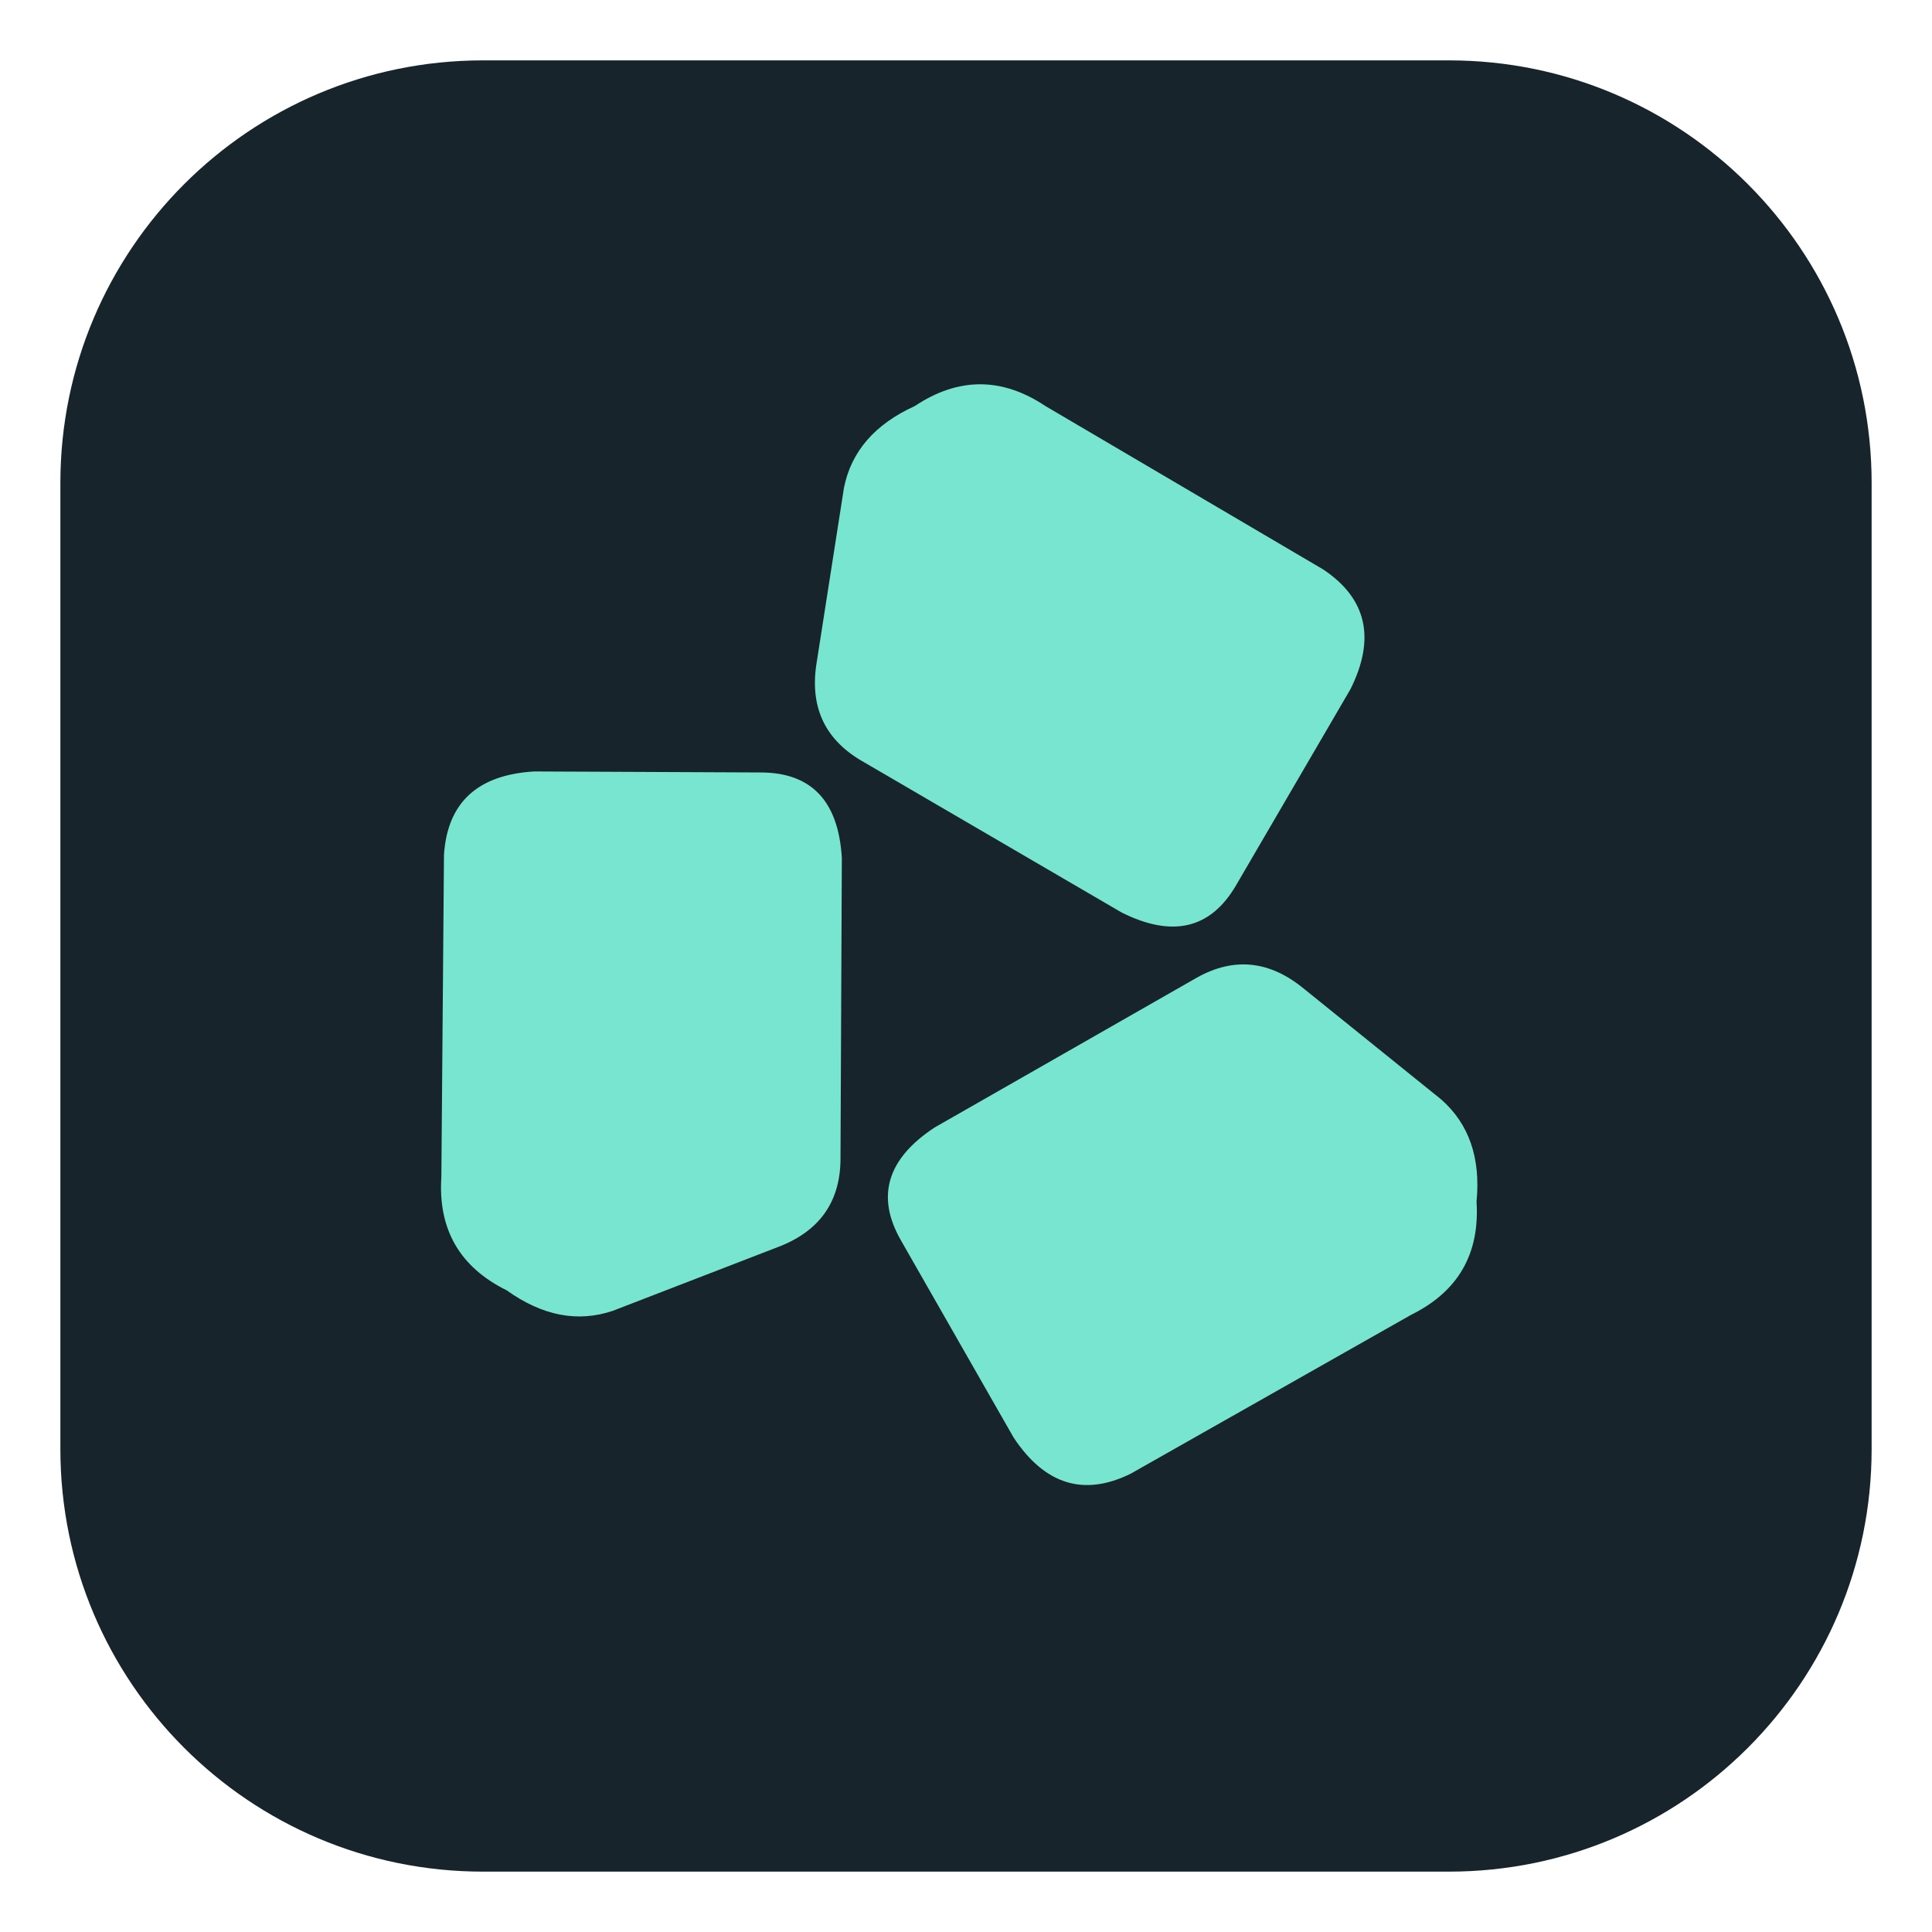
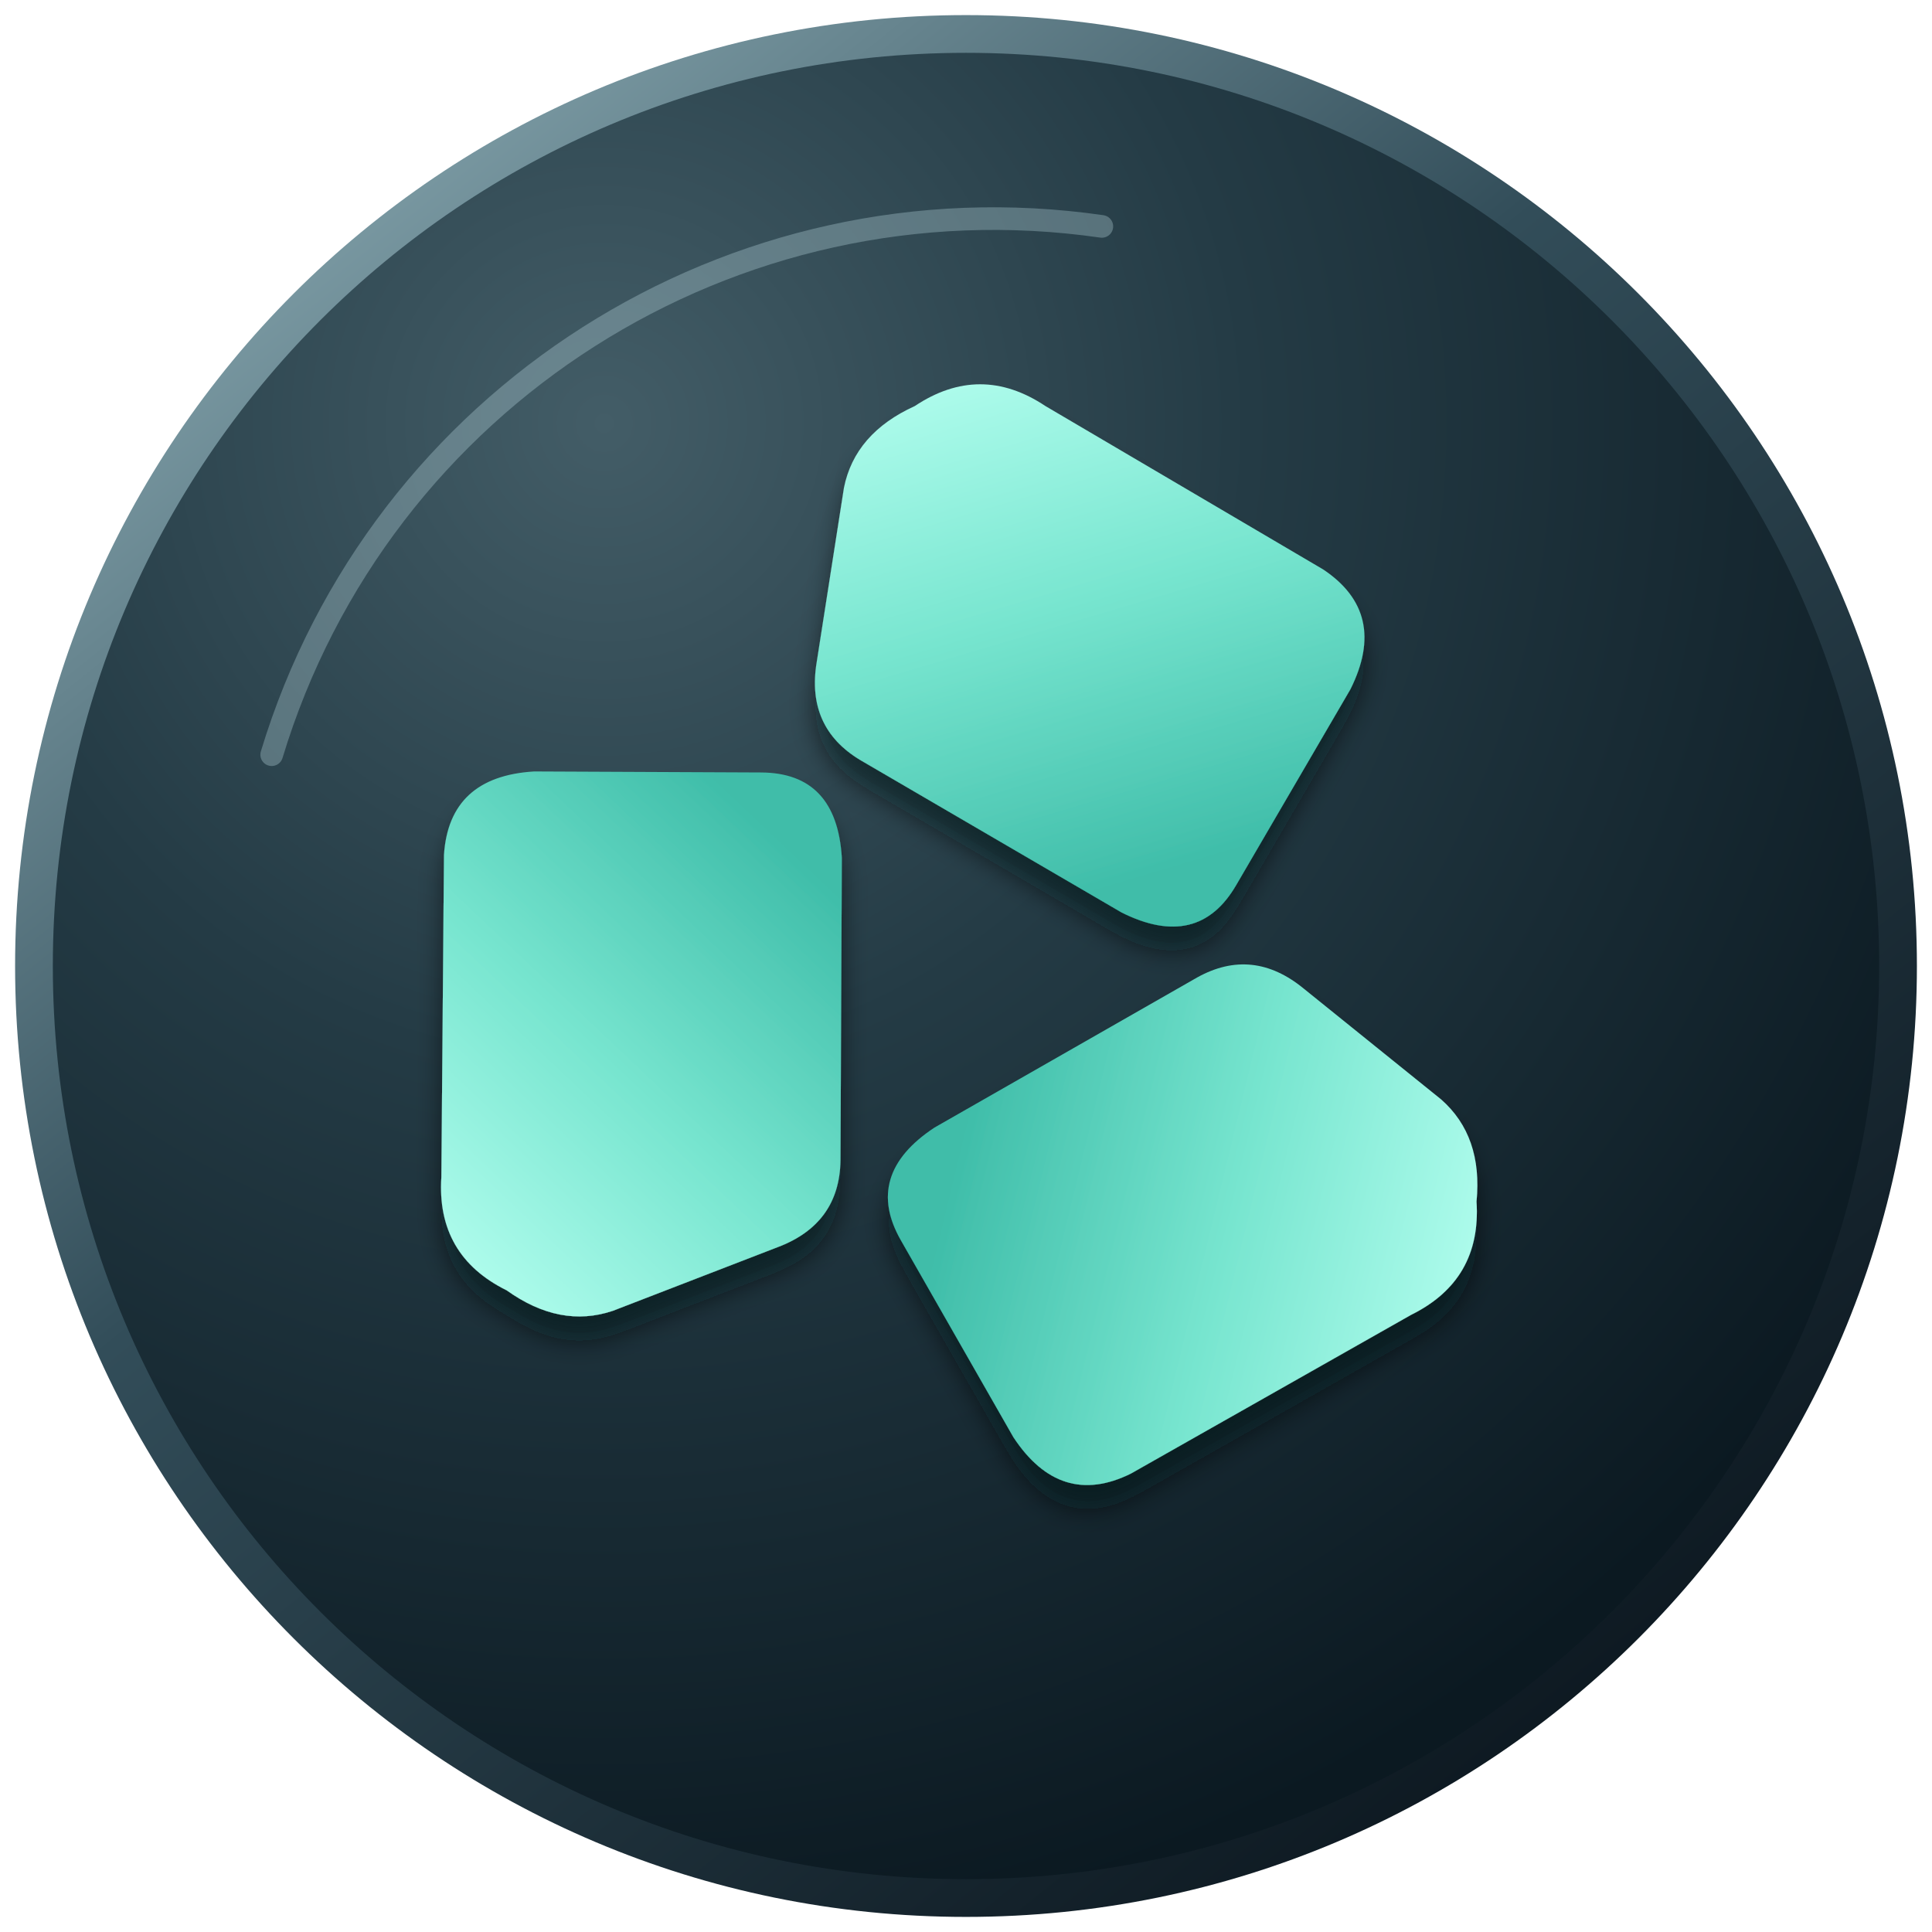
<svg xmlns="http://www.w3.org/2000/svg" viewBox="0 0 256 256">
-   <rect x="8" y="8" width="240" height="240" rx="56" fill="#17242b" />
-   <g fill="#77e5cf" transform="translate(23.04 23.04) scale(.82)">
+   <defs>
+     <radialGradient id="sphere" cx="30%" cy="20%" r="85%">
+       <stop offset="0" stop-color="#435d67" />
+       <stop offset=".42" stop-color="#243b45" />
+       <stop offset="1" stop-color="#0b1921" />
+     </radialGradient>
+     <linearGradient id="rim" x2=".8" y2="1">
+       <stop stop-color="#9bbcc4" />
+       <stop offset=".45" stop-color="#324d59" />
+       <stop offset="1" stop-color="#0a141c" />
+     </linearGradient>
+     <linearGradient id="mark" x2=".3" y2="1">
+       <stop stop-color="#b6fff0" />
+       <stop offset=".5" stop-color="#77e5cf" />
+       <stop offset="1" stop-color="#3fbda9" />
+     </linearGradient>
+     <filter id="raised" x="-25%" y="-25%" width="150%" height="150%">
+       <feDropShadow dx="0" dy="4" stdDeviation="2" flood-color="#00141b" flood-opacity=".55" />
+     </filter>
+   </defs>
+   <circle cx="128" cy="128" r="126" fill="url(#rim)" />
+   <circle cx="128" cy="128" r="121" fill="url(#sphere)" />
+   <path d="M36 100 A100 100 0 0 1 146 30" fill="none" stroke="#d4f5fa" stroke-opacity=".28" stroke-width="3" stroke-linecap="round" />
+   <g fill="url(#mark)" filter="url(#raised)" transform="translate(23.04 23.04) scale(.82)">
    <path id="piece" transform="translate(17.64 9.36) scale(.88)" d="M116 32 Q128 24 140 32 L191 62 Q203 70 196 84 L175 120 Q168 132 154 125 L106 97 Q96 91 98 79 L103 47 Q105 37 116 32Z" />
    <use href="#piece" transform="rotate(120 128 128)" />
    <use href="#piece" transform="rotate(240 128 128)" />
  </g>
</svg>
